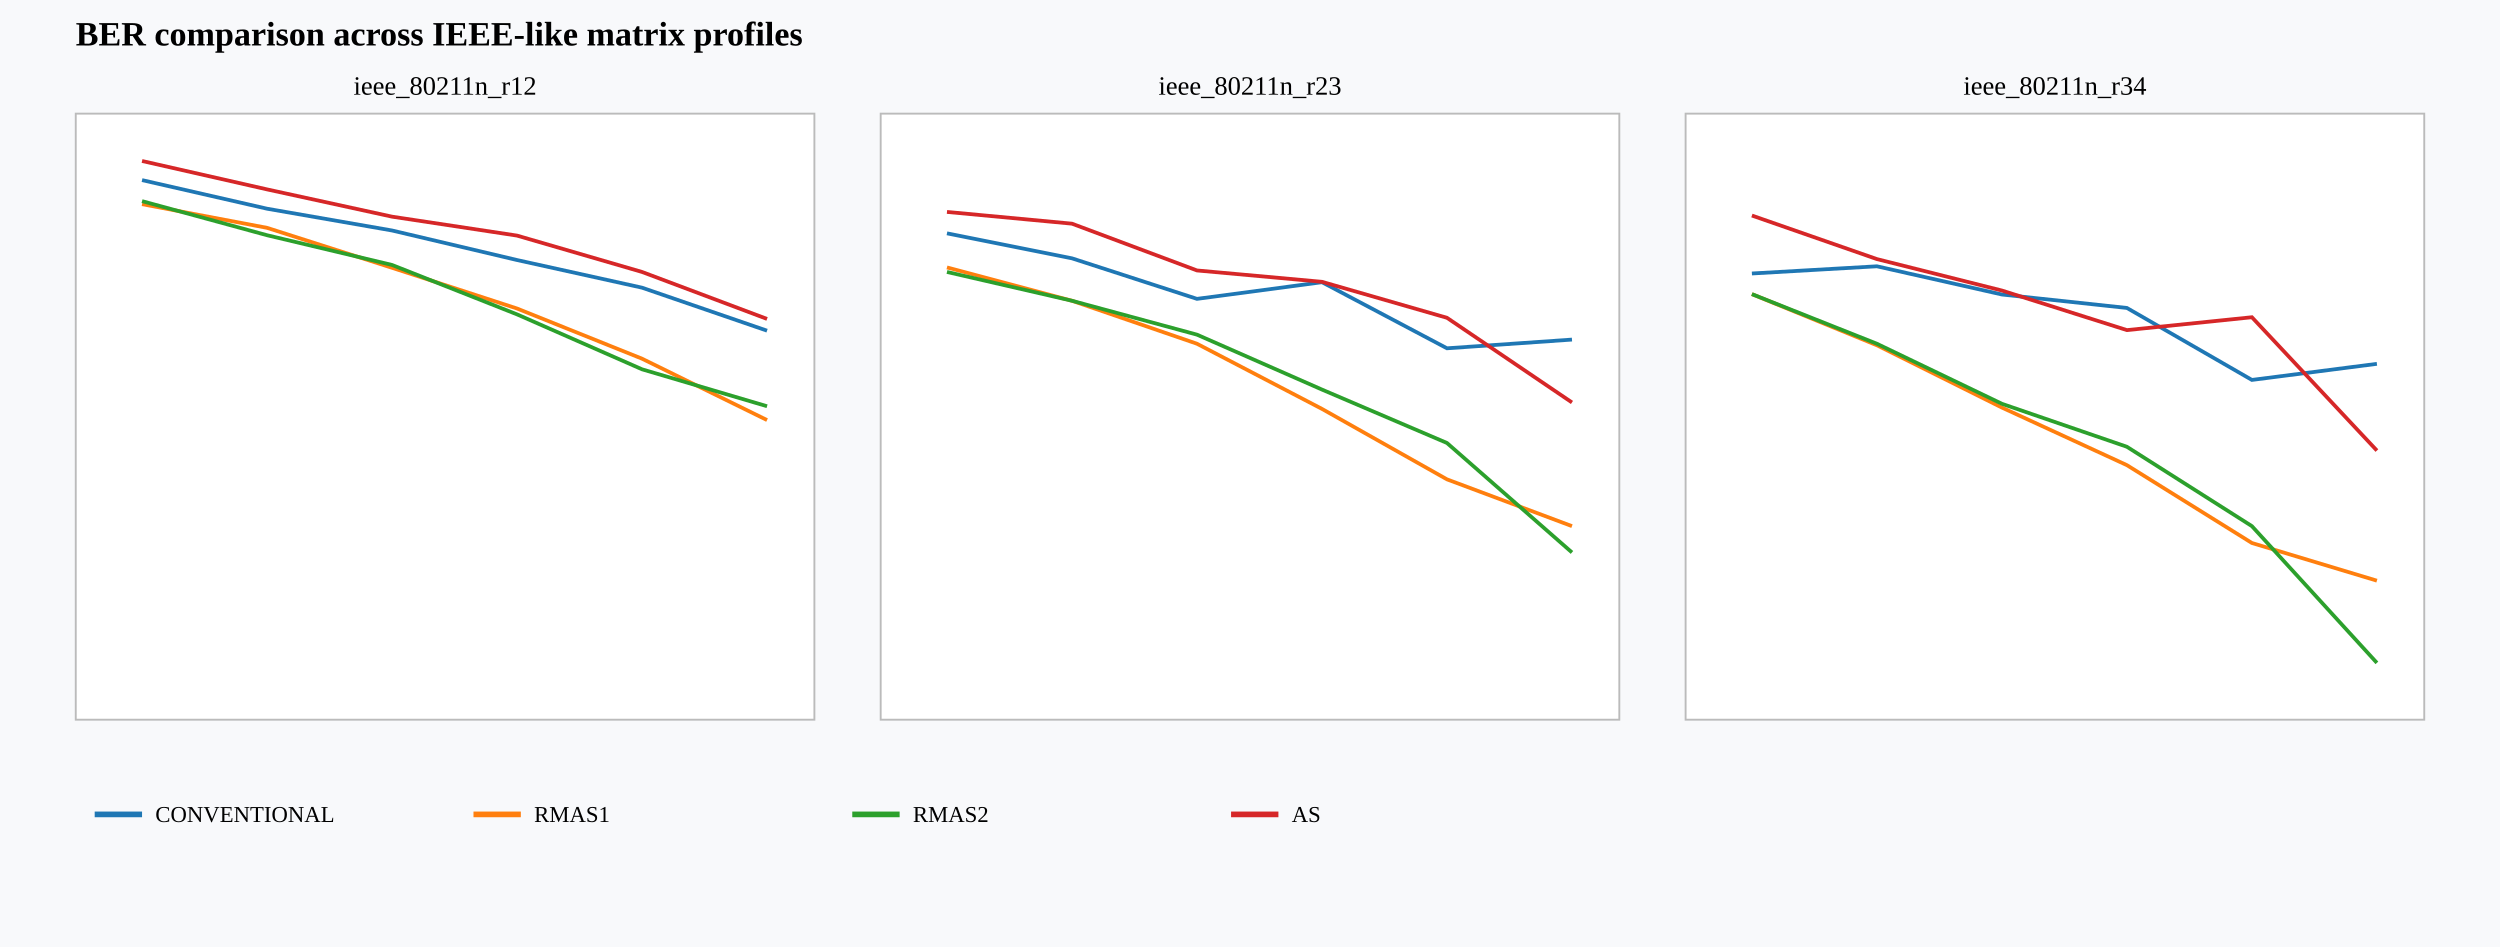
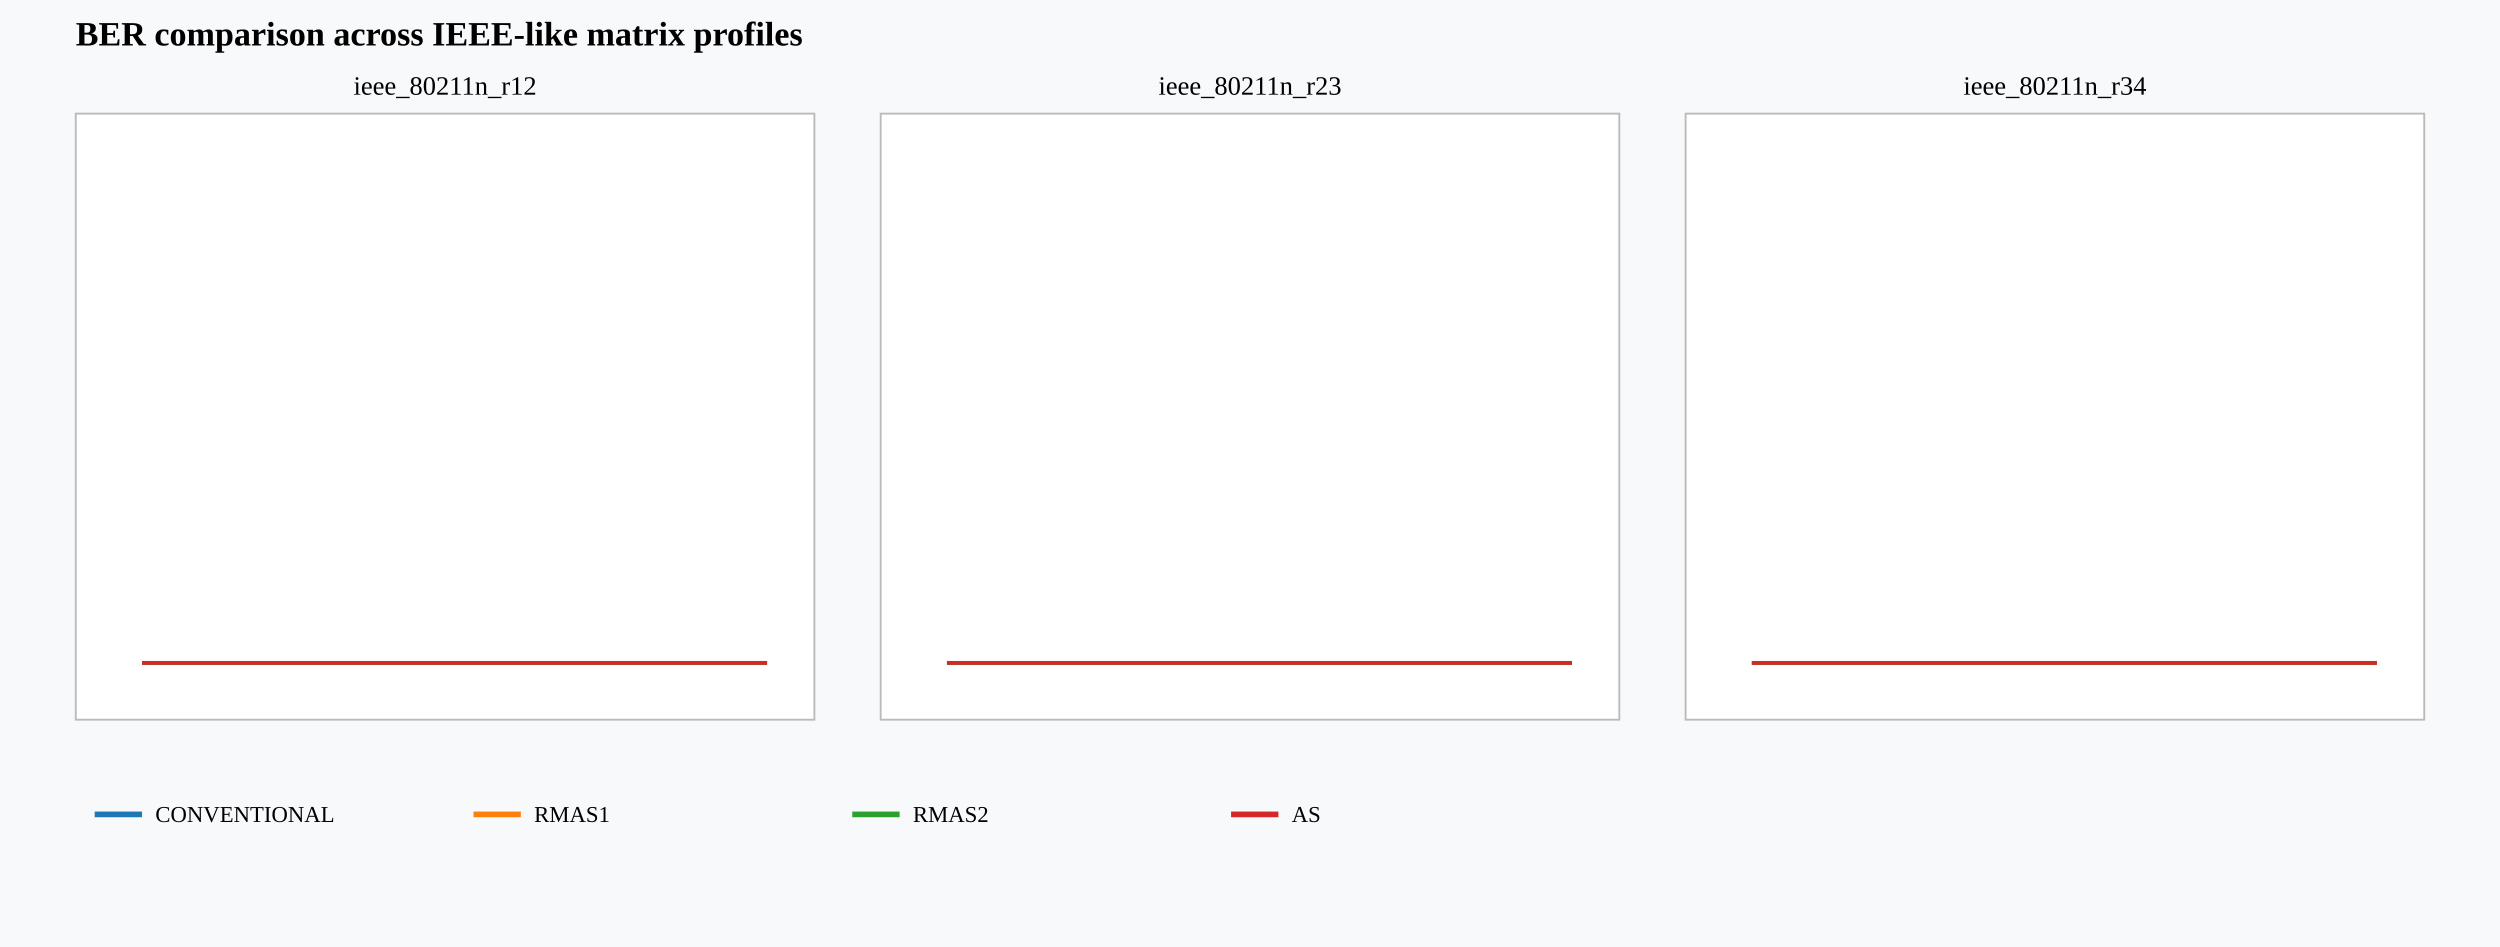
<svg xmlns="http://www.w3.org/2000/svg" width="1320" height="500">
  <rect width="100%" height="100%" fill="#f8f9fb" />
  <text x="40" y="24" font-size="18" font-weight="bold">BER comparison across IEEE-like matrix profiles</text>
  <rect x="40" y="60" width="390" height="320" fill="white" stroke="#bbb" />
  <text x="235.0" y="50" text-anchor="middle" font-size="14">ieee_80211n_r12</text>
-   <polyline points="75.0,95.1 141.0,110.2 207.0,121.7 273.0,137.3 339.0,151.9 405.0,174.6" fill="none" stroke="#1f77b4" stroke-width="2" />
-   <polyline points="75.0,107.8 141.0,120.3 207.0,141.4 273.0,162.9 339.0,189.4 405.0,221.8" fill="none" stroke="#ff7f0e" stroke-width="2" />
-   <polyline points="75.0,106.2 141.0,124.2 207.0,139.9 273.0,166.0 339.0,195.0 405.0,214.5" fill="none" stroke="#2ca02c" stroke-width="2" />
-   <polyline points="75.0,85.0 141.0,100.0 207.0,114.4 273.0,124.4 339.0,143.6 405.0,168.4" fill="none" stroke="#d62728" stroke-width="2" />
+   <polyline points="75.0,350.0 141.0,350.0 207.0,350.0 273.0,350.0 339.0,350.0 405.0,350.0" fill="none" stroke="#1f77b4" stroke-width="2" />
+   <polyline points="75.0,350.0 141.0,350.0 207.0,350.0 273.0,350.0 339.0,350.0 405.0,350.0" fill="none" stroke="#ff7f0e" stroke-width="2" />
+   <polyline points="75.0,350.0 141.0,350.0 207.0,350.0 273.0,350.0 339.0,350.0 405.0,350.0" fill="none" stroke="#2ca02c" stroke-width="2" />
+   <polyline points="75.0,350.0 141.0,350.0 207.0,350.0 273.0,350.0 339.0,350.0 405.0,350.0" fill="none" stroke="#d62728" stroke-width="2" />
  <rect x="465" y="60" width="390" height="320" fill="white" stroke="#bbb" />
  <text x="660.0" y="50" text-anchor="middle" font-size="14">ieee_80211n_r23</text>
-   <polyline points="500.0,123.2 566.0,136.4 632.0,157.8 698.0,149.0 764.0,183.9 830.0,179.3" fill="none" stroke="#1f77b4" stroke-width="2" />
-   <polyline points="500.0,141.2 566.0,158.8 632.0,181.5 698.0,215.9 764.0,253.1 830.0,277.8" fill="none" stroke="#ff7f0e" stroke-width="2" />
-   <polyline points="500.0,143.6 566.0,158.8 632.0,176.7 698.0,205.7 764.0,233.9 830.0,291.7" fill="none" stroke="#2ca02c" stroke-width="2" />
-   <polyline points="500.0,111.9 566.0,118.1 632.0,142.8 698.0,148.8 764.0,167.8 830.0,212.5" fill="none" stroke="#d62728" stroke-width="2" />
+   <polyline points="500.0,350.0 566.0,350.0 632.0,350.0 698.0,350.0 764.0,350.0 830.0,350.0" fill="none" stroke="#1f77b4" stroke-width="2" />
+   <polyline points="500.0,350.0 566.0,350.0 632.0,350.0 698.0,350.0 764.0,350.0 830.0,350.0" fill="none" stroke="#ff7f0e" stroke-width="2" />
+   <polyline points="500.0,350.0 566.0,350.0 632.0,350.0 698.0,350.0 764.0,350.0 830.0,350.0" fill="none" stroke="#2ca02c" stroke-width="2" />
+   <polyline points="500.0,350.0 566.0,350.0 632.0,350.0 698.0,350.0 764.0,350.0 830.0,350.0" fill="none" stroke="#d62728" stroke-width="2" />
  <rect x="890" y="60" width="390" height="320" fill="white" stroke="#bbb" />
  <text x="1085.0" y="50" text-anchor="middle" font-size="14">ieee_80211n_r34</text>
-   <polyline points="925.0,144.4 991.0,140.6 1057.0,155.5 1123.0,162.6 1189.0,200.6 1255.0,192.1" fill="none" stroke="#1f77b4" stroke-width="2" />
-   <polyline points="925.0,155.3 991.0,182.3 1057.0,215.2 1123.0,245.6 1189.0,286.7 1255.0,306.6" fill="none" stroke="#ff7f0e" stroke-width="2" />
-   <polyline points="925.0,155.3 991.0,181.5 1057.0,213.2 1123.0,235.9 1189.0,277.8 1255.0,350.0" fill="none" stroke="#2ca02c" stroke-width="2" />
-   <polyline points="925.0,113.8 991.0,136.8 1057.0,153.4 1123.0,174.3 1189.0,167.5 1255.0,237.9" fill="none" stroke="#d62728" stroke-width="2" />
+   <polyline points="925.0,350.0 991.0,350.0 1057.0,350.0 1123.0,350.0 1189.0,350.0 1255.0,350.0" fill="none" stroke="#1f77b4" stroke-width="2" />
+   <polyline points="925.0,350.0 991.0,350.0 1057.0,350.0 1123.0,350.0 1189.0,350.0 1255.0,350.0" fill="none" stroke="#ff7f0e" stroke-width="2" />
+   <polyline points="925.0,350.0 991.0,350.0 1057.0,350.0 1123.0,350.0 1189.0,350.0 1255.0,350.0" fill="none" stroke="#2ca02c" stroke-width="2" />
+   <polyline points="925.0,350.0 991.0,350.0 1057.0,350.0 1123.0,350.0 1189.0,350.0 1255.0,350.0" fill="none" stroke="#d62728" stroke-width="2" />
  <line x1="50" y1="430" x2="75" y2="430" stroke="#1f77b4" stroke-width="3" />
  <text x="82" y="434" font-size="12">CONVENTIONAL</text>
  <line x1="250" y1="430" x2="275" y2="430" stroke="#ff7f0e" stroke-width="3" />
  <text x="282" y="434" font-size="12">RMAS1</text>
  <line x1="450" y1="430" x2="475" y2="430" stroke="#2ca02c" stroke-width="3" />
  <text x="482" y="434" font-size="12">RMAS2</text>
  <line x1="650" y1="430" x2="675" y2="430" stroke="#d62728" stroke-width="3" />
  <text x="682" y="434" font-size="12">AS</text>
</svg>
